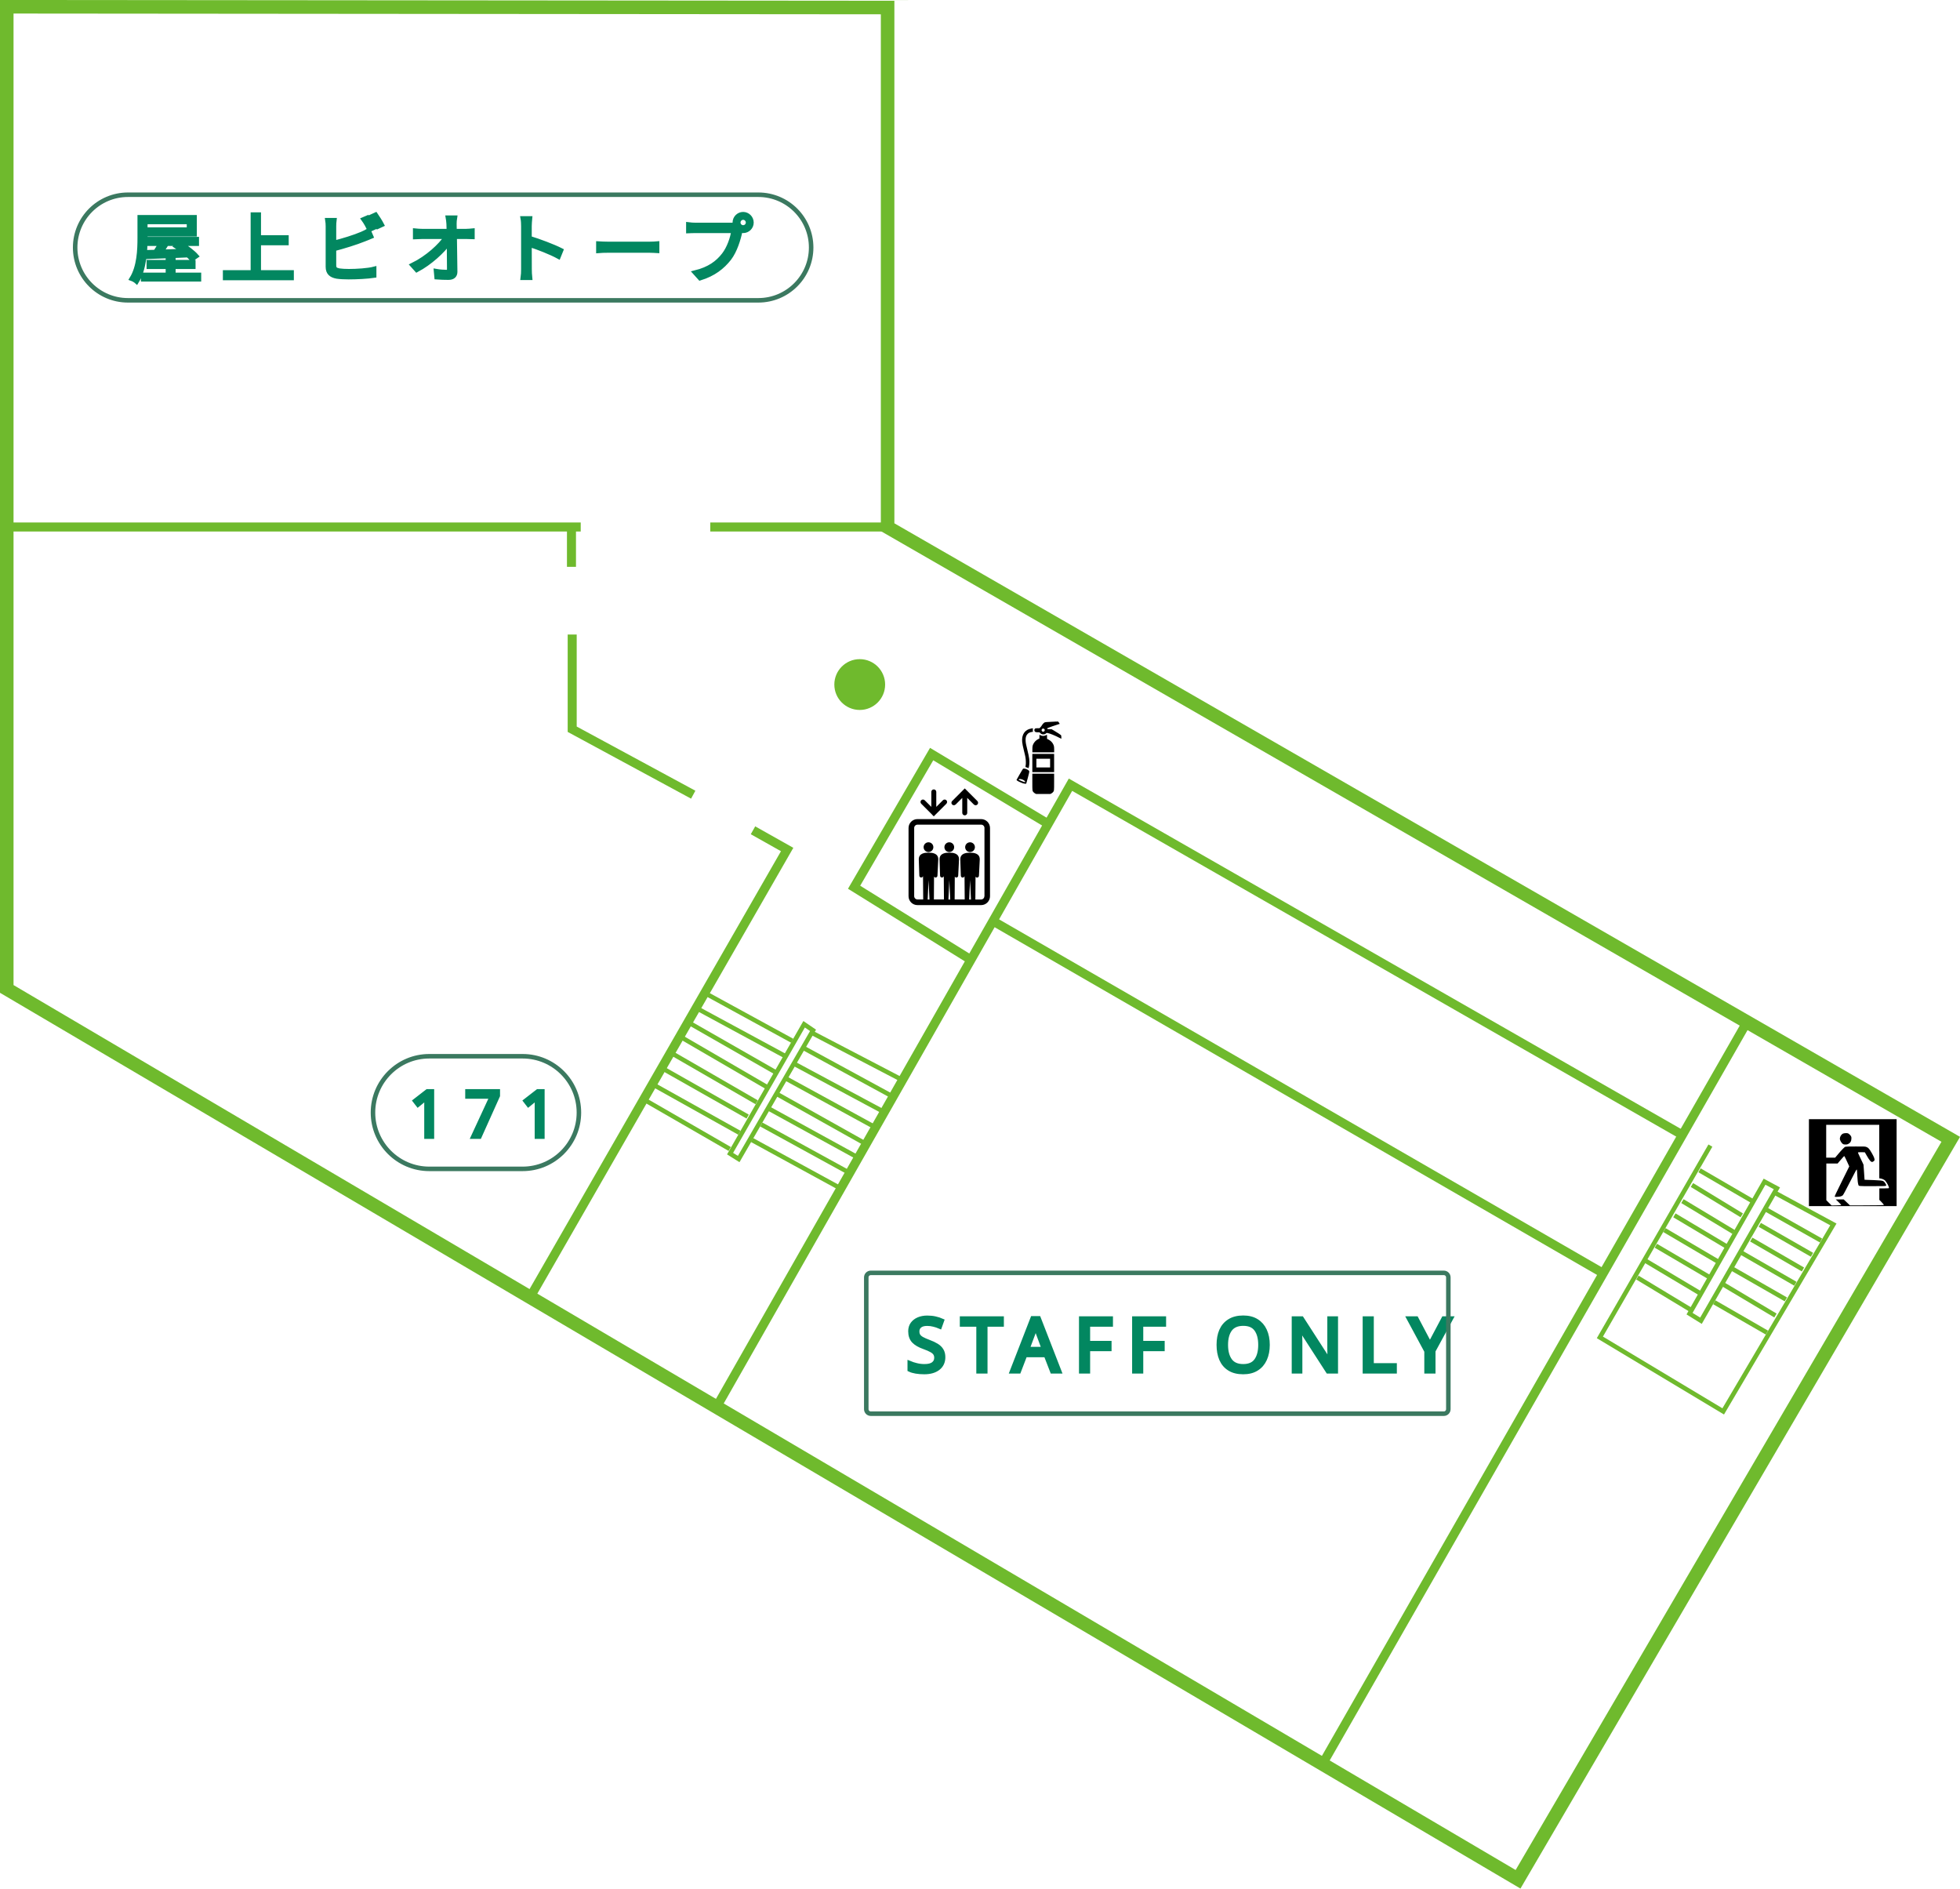
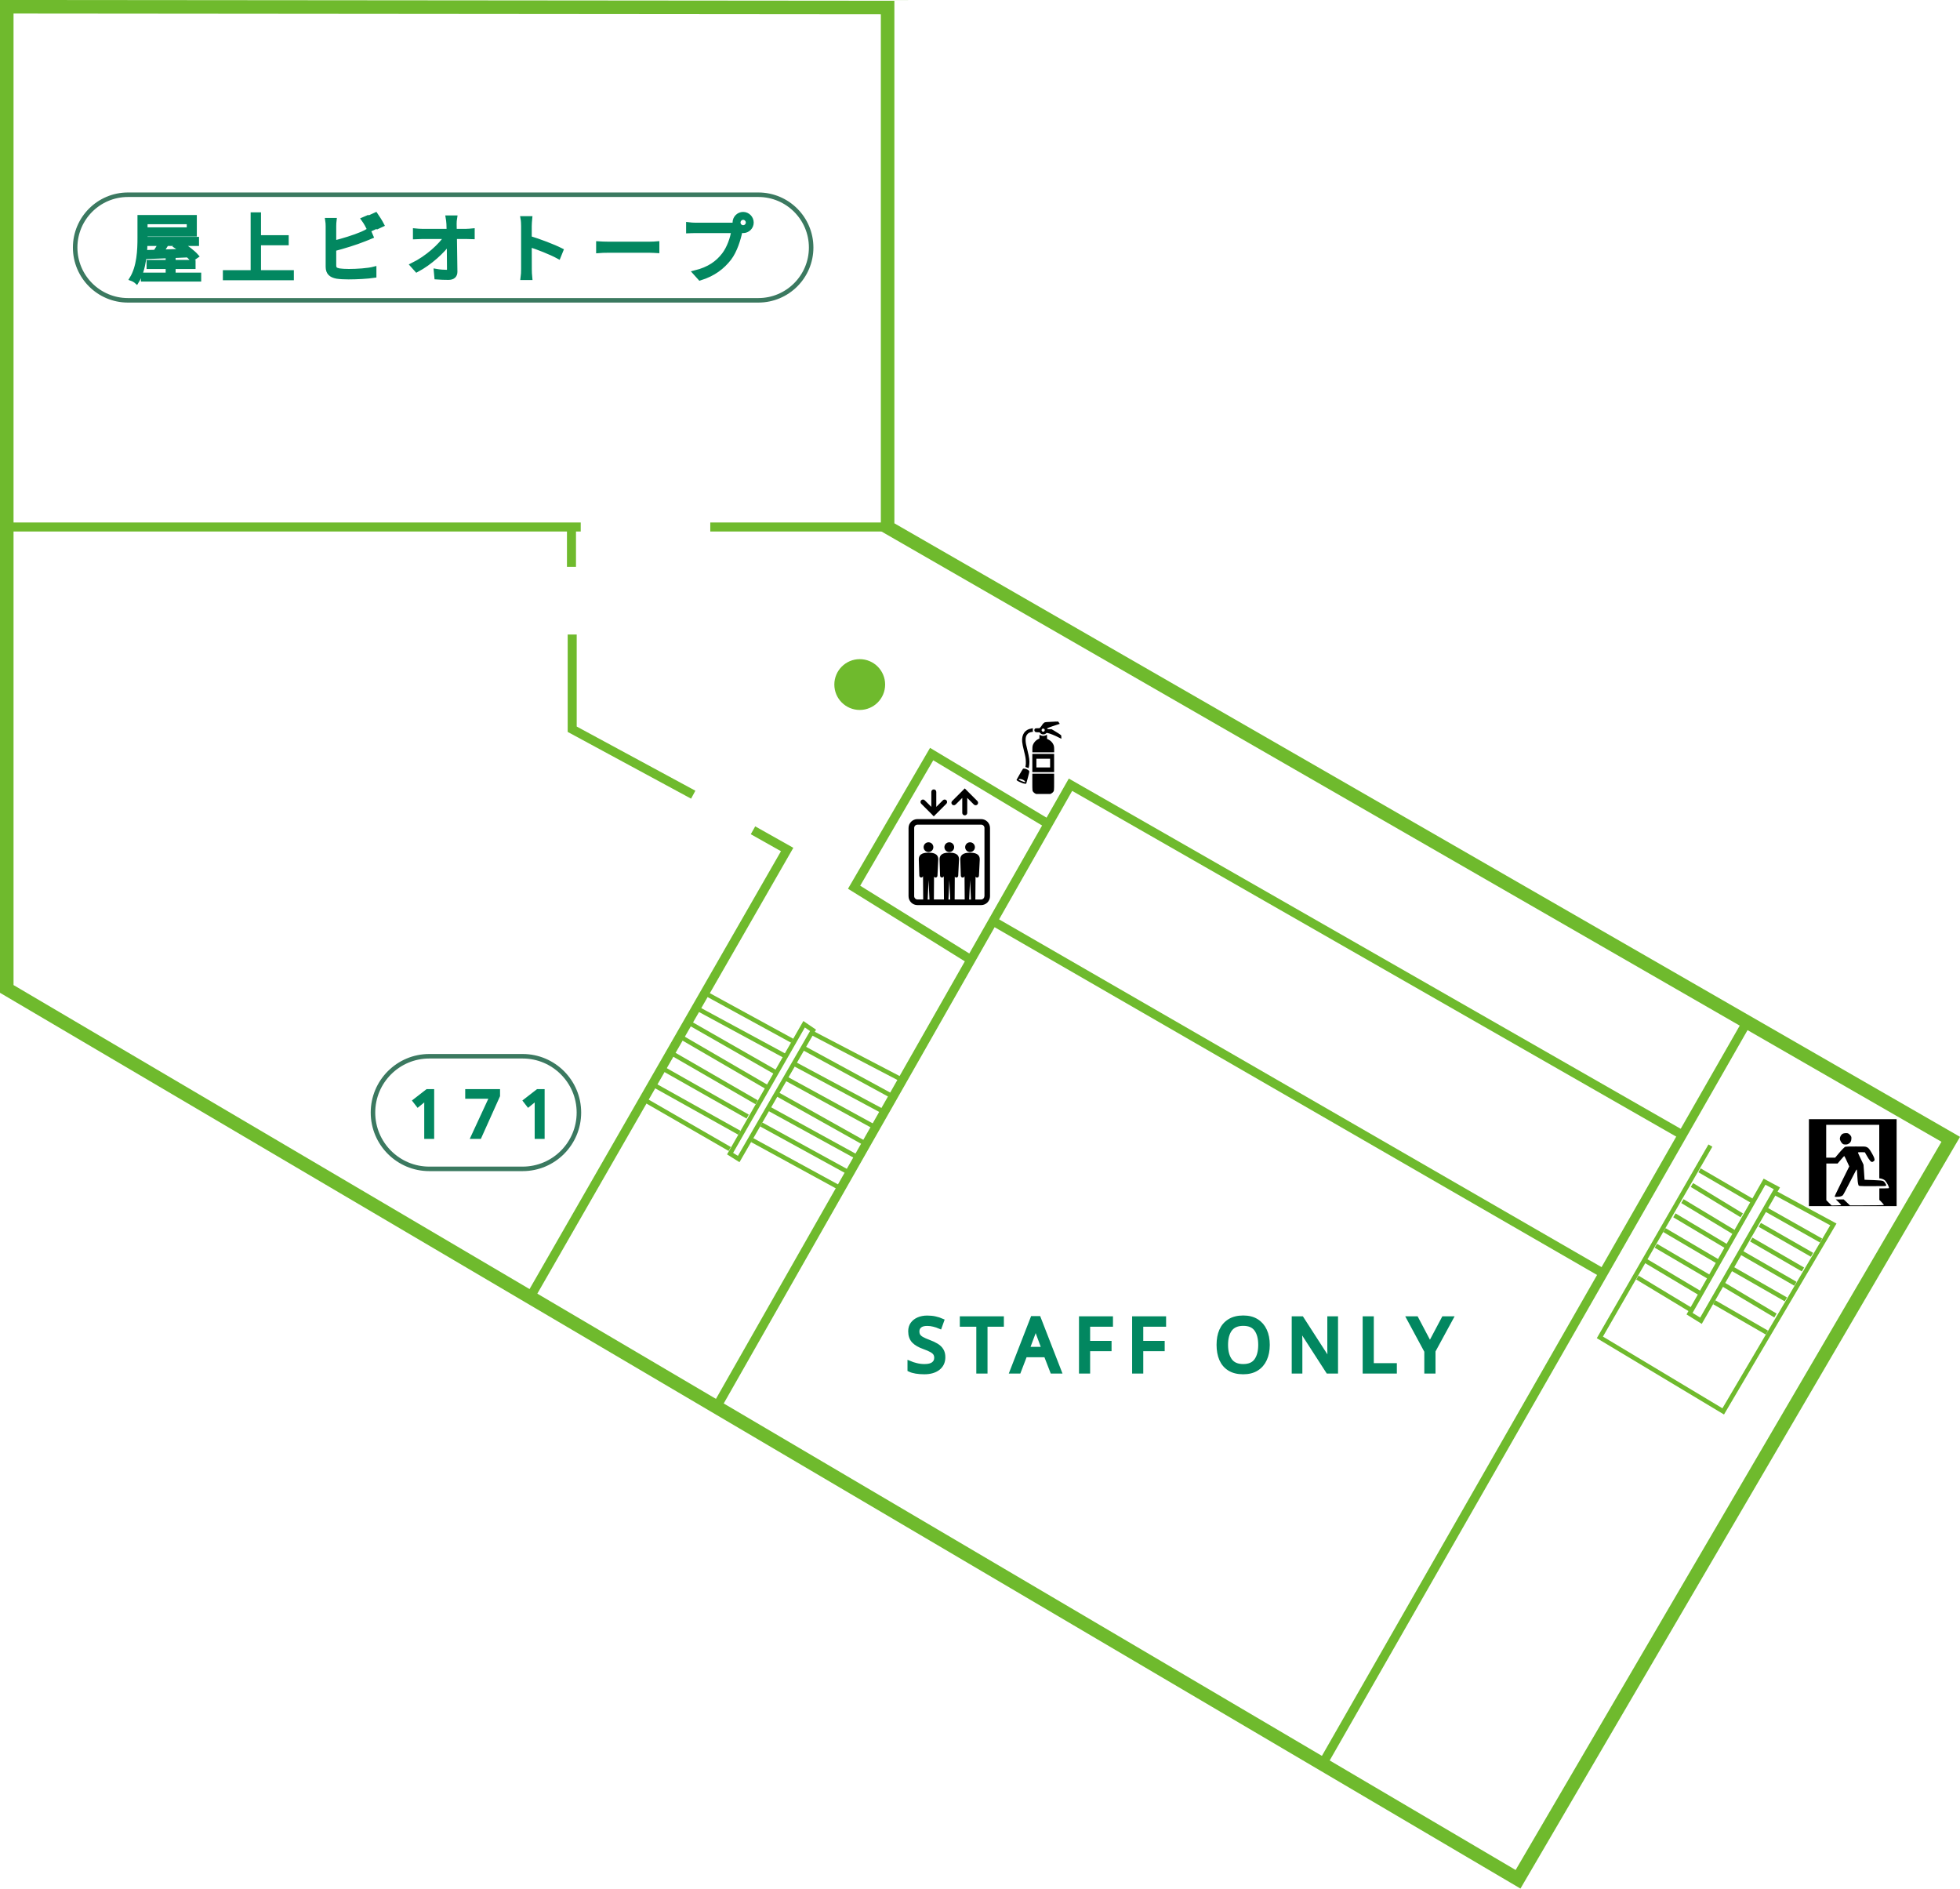
- <svg xmlns="http://www.w3.org/2000/svg" id="_レイヤー_1" data-name="レイヤー 1" viewBox="0 0 434.48 418.57">
+ <svg xmlns="http://www.w3.org/2000/svg" id="_レイヤー_1" version="1.1" viewBox="0 0 434.48 418.57">
  <defs>
    <style>
-       .cls-1, .cls-2, .cls-3, .cls-4, .cls-5, .cls-6, .cls-7, .cls-8 {
+       .st0, .st1, .st2, .st3, .st4, .st5, .st6, .st7 {
        stroke-miterlimit: 10;
      }

-       .cls-1, .cls-2, .cls-4, .cls-8 {
+       .st0, .st1, .st2, .st5 {
        stroke: #6fba2d;
      }

-       .cls-1, .cls-3, .cls-4, .cls-5, .cls-6, .cls-7, .cls-8 {
+       .st0, .st2, .st3, .st4, .st5, .st6, .st7 {
        fill: none;
      }

-       .cls-2 {
+       .st1 {
        fill: #6fba2d;
      }

-       .cls-2, .cls-8 {
+       .st1, .st5 {
        stroke-width: 2px;
      }

-       .cls-3, .cls-6, .cls-7 {
-         stroke: #028760;
-       }
- 
-       .cls-3, .cls-6, .cls-7, .cls-9, .cls-10, .cls-11, .cls-12 {
-         isolation: isolate;
-       }
- 
-       .cls-3, .cls-6, .cls-7, .cls-10, .cls-11, .cls-12 {
-         font-family: BIZ-UDGothic, 'BIZ UDGothic';
-       }
- 
-       .cls-3, .cls-6, .cls-11, .cls-12 {
-         font-size: 16.38px;
-       }
- 
-       .cls-3, .cls-11 {
-         letter-spacing: .2em;
-       }
- 
-       .cls-4 {
-         stroke-width: 3px;
-       }
- 
-       .cls-5 {
-         stroke: #3b7960;
-       }
- 
-       .cls-6, .cls-12 {
-         letter-spacing: .25em;
-       }
- 
-       .cls-7, .cls-10 {
+       .st8, .st4 {
        font-size: 14.04px;
        letter-spacing: .3em;
      }

-       .cls-10, .cls-11, .cls-12 {
+       .st8, .st4, .st9, .st10, .st6, .st11, .st7 {
+         isolation: isolate;
+       }
+ 
+       .st8, .st4, .st9, .st6, .st11, .st7 {
+         font-family: BIZ-UDGothic, 'BIZ UDGothic';
+       }
+ 
+       .st8, .st9, .st11 {
        fill: #028760;
+       }
+ 
+       .st2 {
+         stroke-width: 3px;
+       }
+ 
+       .st3 {
+         stroke: #3b7960;
+       }
+ 
+       .st4, .st6, .st7 {
+         stroke: #028760;
+       }
+ 
+       .st9, .st6 {
+         letter-spacing: .25em;
+       }
+ 
+       .st9, .st6, .st11, .st7 {
+         font-size: 16.38px;
+       }
+ 
+       .st11, .st7 {
+         letter-spacing: .2em;
      }
    </style>
  </defs>
  <g>
    <g>
-       <line class="cls-1" x1="143.25" y1="243.98" x2="161.76" y2="254.65" />
-       <line class="cls-1" x1="145.3" y1="240.67" x2="163.91" y2="251.06" />
-       <line class="cls-1" x1="147.03" y1="236.88" x2="165.74" y2="247.47" />
-       <line class="cls-1" x1="149.41" y1="233.72" x2="167.73" y2="244.3" />
-       <line class="cls-1" x1="150.83" y1="229.78" x2="169.89" y2="240.86" />
-       <line class="cls-1" x1="153.19" y1="226.94" x2="171.97" y2="237.67" />
-       <line class="cls-1" x1="154.77" y1="223.63" x2="174.02" y2="234.04" />
-       <line class="cls-1" x1="156.66" y1="220.31" x2="175.62" y2="230.67" />
-       <line class="cls-1" x1="180.15" y1="229" x2="200.61" y2="239.67" />
-       <line class="cls-1" x1="178.25" y1="232.34" x2="198.46" y2="243.33" />
-       <line class="cls-1" x1="176.07" y1="235.78" x2="196.55" y2="246.76" />
-       <line class="cls-1" x1="174.33" y1="239.09" x2="194.49" y2="250.11" />
-       <line class="cls-1" x1="172.12" y1="242.41" x2="192.25" y2="253.69" />
-       <line class="cls-1" x1="170.6" y1="245.8" x2="190.34" y2="256.63" />
-       <line class="cls-1" x1="168.76" y1="249.23" x2="188.51" y2="260.06" />
-       <line class="cls-1" x1="166.69" y1="252.66" x2="186.68" y2="263.57" />
-       <polygon class="cls-1" points="178.25 227.01 161.84 255.68 163.75 256.88 180.23 228.36 178.25 227.01" />
-       <polyline class="cls-1" points="379.15 253.9 354.65 296.41 381.99 312.81 406.41 271.37 393.57 264.43" />
-       <line class="cls-1" x1="403.67" y1="274.94" x2="391.57" y2="268.11" />
-       <line class="cls-1" x1="401.67" y1="278.1" x2="390.1" y2="271.47" />
-       <line class="cls-1" x1="399.67" y1="281.36" x2="388.21" y2="274.73" />
-       <line class="cls-1" x1="397.99" y1="284.52" x2="386.1" y2="277.68" />
-       <line class="cls-1" x1="395.88" y1="287.99" x2="384.1" y2="281.25" />
-       <line class="cls-1" x1="393.57" y1="291.56" x2="382.1" y2="284.73" />
-       <line class="cls-1" x1="391.68" y1="295.35" x2="380" y2="288.62" />
-       <line class="cls-1" x1="362.96" y1="283.15" x2="374.64" y2="290.2" />
-       <line class="cls-1" x1="364.85" y1="279.47" x2="376.85" y2="286.62" />
-       <line class="cls-1" x1="367.06" y1="276.1" x2="378.73" y2="282.94" />
-       <line class="cls-1" x1="368.96" y1="272.63" x2="380.95" y2="279.68" />
-       <line class="cls-1" x1="371.17" y1="269.36" x2="382.84" y2="276.31" />
-       <line class="cls-1" x1="372.95" y1="266.21" x2="384.31" y2="273.05" />
-       <line class="cls-1" x1="375.06" y1="262.64" x2="386.1" y2="269.36" />
-       <line class="cls-1" x1="376.74" y1="259.38" x2="388.31" y2="266.11" />
-       <polygon class="cls-1" points="391.15 261.9 374.53 291.15 377.06 292.72 393.89 263.37 391.15 261.9" />
+       <line class="st0" x1="143.25" y1="243.98" x2="161.76" y2="254.65" />
+       <line class="st0" x1="145.3" y1="240.67" x2="163.91" y2="251.06" />
+       <line class="st0" x1="147.03" y1="236.88" x2="165.74" y2="247.47" />
+       <line class="st0" x1="149.41" y1="233.72" x2="167.73" y2="244.3" />
+       <line class="st0" x1="150.83" y1="229.78" x2="169.89" y2="240.86" />
+       <line class="st0" x1="153.19" y1="226.94" x2="171.97" y2="237.67" />
+       <line class="st0" x1="154.77" y1="223.63" x2="174.02" y2="234.04" />
+       <line class="st0" x1="156.66" y1="220.31" x2="175.62" y2="230.67" />
+       <line class="st0" x1="180.15" y1="229" x2="200.61" y2="239.67" />
+       <line class="st0" x1="178.25" y1="232.34" x2="198.46" y2="243.33" />
+       <line class="st0" x1="176.07" y1="235.78" x2="196.55" y2="246.76" />
+       <line class="st0" x1="174.33" y1="239.09" x2="194.49" y2="250.11" />
+       <line class="st0" x1="172.12" y1="242.41" x2="192.25" y2="253.69" />
+       <line class="st0" x1="170.6" y1="245.8" x2="190.34" y2="256.63" />
+       <line class="st0" x1="168.76" y1="249.23" x2="188.51" y2="260.06" />
+       <line class="st0" x1="166.69" y1="252.66" x2="186.68" y2="263.57" />
+       <polygon class="st0" points="178.25 227.01 161.84 255.68 163.75 256.88 180.23 228.36 178.25 227.01" />
+       <polyline class="st0" points="379.15 253.9 354.65 296.41 381.99 312.81 406.41 271.37 393.57 264.43" />
+       <line class="st0" x1="403.67" y1="274.94" x2="391.57" y2="268.11" />
+       <line class="st0" x1="401.67" y1="278.1" x2="390.1" y2="271.47" />
+       <line class="st0" x1="399.67" y1="281.36" x2="388.21" y2="274.73" />
+       <line class="st0" x1="397.99" y1="284.52" x2="386.1" y2="277.68" />
+       <line class="st0" x1="395.88" y1="287.99" x2="384.1" y2="281.25" />
+       <line class="st0" x1="393.57" y1="291.56" x2="382.1" y2="284.73" />
+       <line class="st0" x1="391.68" y1="295.35" x2="380" y2="288.62" />
+       <line class="st0" x1="362.96" y1="283.15" x2="374.64" y2="290.2" />
+       <line class="st0" x1="364.85" y1="279.47" x2="376.85" y2="286.62" />
+       <line class="st0" x1="367.06" y1="276.1" x2="378.73" y2="282.94" />
+       <line class="st0" x1="368.96" y1="272.63" x2="380.95" y2="279.68" />
+       <line class="st0" x1="371.17" y1="269.36" x2="382.84" y2="276.31" />
+       <line class="st0" x1="372.95" y1="266.21" x2="384.31" y2="273.05" />
+       <line class="st0" x1="375.06" y1="262.64" x2="386.1" y2="269.36" />
+       <line class="st0" x1="376.74" y1="259.38" x2="388.31" y2="266.11" />
+       <polygon class="st0" points="391.15 261.9 374.53 291.15 377.06 292.72 393.89 263.37 391.15 261.9" />
    </g>
-     <polygon class="cls-4" points="1.5 1.5 1.5 219.18 336.51 416.51 432.43 252.51 196.76 116.85 196.76 1.67 1.5 1.5" />
+     <polygon class="st2" points="1.5 1.5 1.5 219.18 336.51 416.51 432.43 252.51 196.76 116.85 196.76 1.67 1.5 1.5" />
    <g>
-       <line class="cls-8" x1="2.18" y1="116.8" x2="128.73" y2="116.8" />
-       <line class="cls-8" x1="126.68" y1="125.63" x2="126.68" y2="116.64" />
-       <polyline class="cls-8" points="126.84 140.63 126.84 161.62 153.67 176.13" />
-       <polyline class="cls-8" points="166.92 184.02 174.49 188.28 117.85 286.9" />
-       <polyline class="cls-8" points="372.69 251.4 237.3 173.92 159.19 311.21" />
-       <polyline class="cls-8" points="214.73 212.42 189.33 196.64 206.52 167.13 232.08 182.44" />
-       <line class="cls-8" x1="220.26" y1="204.22" x2="355.33" y2="282.17" />
-       <line class="cls-8" x1="387.2" y1="226.62" x2="293.47" y2="390.41" />
-       <line class="cls-8" x1="157.45" y1="116.8" x2="195.74" y2="116.8" />
+       <line class="st5" x1="2.18" y1="116.8" x2="128.73" y2="116.8" />
+       <line class="st5" x1="126.68" y1="125.63" x2="126.68" y2="116.64" />
+       <polyline class="st5" points="126.84 140.63 126.84 161.62 153.67 176.13" />
+       <polyline class="st5" points="166.92 184.02 174.49 188.28 117.85 286.9" />
+       <polyline class="st5" points="372.69 251.4 237.3 173.92 159.19 311.21" />
+       <polyline class="st5" points="214.73 212.42 189.33 196.64 206.52 167.13 232.08 182.44" />
+       <line class="st5" x1="220.26" y1="204.22" x2="355.33" y2="282.17" />
+       <line class="st5" x1="387.2" y1="226.62" x2="293.47" y2="390.41" />
+       <line class="st5" x1="157.45" y1="116.8" x2="195.74" y2="116.8" />
    </g>
-     <circle class="cls-2" cx="190.58" cy="151.72" r="4.63" />
+     <circle class="st1" cx="190.58" cy="151.72" r="4.63" />
  </g>
  <g>
-     <g class="cls-9">
-       <text class="cls-12" transform="translate(28.6 61.08)">
-         <tspan x="0" y="0">屋上ビオトープ</tspan>
-       </text>
-       <text class="cls-6" transform="translate(28.6 61.08)">
-         <tspan x="0" y="0">屋上ビオトープ</tspan>
-       </text>
+     <g class="st10">
+       <g class="st10">
+         <text class="st9" transform="translate(28.6 61.08)">
+           <tspan x="0" y="0">屋上ビオトープ</tspan>
+         </text>
+       </g>
+       <g class="st10">
+         <text class="st6" transform="translate(28.6 61.08)">
+           <tspan x="0" y="0">屋上ビオトープ</tspan>
+         </text>
+       </g>
    </g>
-     <path class="cls-5" d="M28.36,43.16h139.75c6.46,0,11.7,5.24,11.7,11.7h0c0,6.46-5.24,11.7-11.7,11.7H28.36c-6.46,0-11.7-5.24-11.7-11.7h0c0-6.46,5.24-11.7,11.7-11.7Z" />
+     <path class="st3" d="M28.36,43.16h139.75c6.46,0,11.7,5.24,11.7,11.7h0c0,6.46-5.24,11.7-11.7,11.7H28.36c-6.46,0-11.7-5.24-11.7-11.7h0c0-6.46,5.24-11.7,11.7-11.7Z" />
  </g>
-   <g>
-     <g class="cls-9">
-       <text class="cls-11" transform="translate(200.84 303.93)">
-         <tspan x="0" y="0">STAFF ONLY</tspan>
-       </text>
-       <text class="cls-3" transform="translate(200.84 303.93)">
+   <g class="st10">
+     <g class="st10">
+       <text class="st11" transform="translate(200.84 303.93)">
        <tspan x="0" y="0">STAFF ONLY</tspan>
      </text>
    </g>
-     <rect class="cls-5" x="192.03" y="282.11" width="129.03" height="31.21" rx="1" ry="1" />
+     <g class="st10">
+       <text class="st7" transform="translate(200.84 303.93)">
+         <tspan x="0" y="0">STAFF ONLY</tspan>
+       </text>
+     </g>
  </g>
  <g>
-     <g class="cls-9">
-       <text class="cls-10" transform="translate(90.76 251.92)">
-         <tspan x="0" y="0">171</tspan>
-       </text>
-       <text class="cls-7" transform="translate(90.76 251.92)">
-         <tspan x="0" y="0">171</tspan>
-       </text>
+     <g class="st10">
+       <g class="st10">
+         <text class="st8" transform="translate(90.76 251.92)">
+           <tspan x="0" y="0">171</tspan>
+         </text>
+       </g>
+       <g class="st10">
+         <text class="st4" transform="translate(90.76 251.92)">
+           <tspan x="0" y="0">171</tspan>
+         </text>
+       </g>
    </g>
-     <path class="cls-5" d="M95.16,234.1h20.69c6.89,0,12.48,5.59,12.48,12.48h0c0,6.89-5.59,12.48-12.48,12.48h-20.69c-6.89,0-12.48-5.59-12.48-12.48h0c0-6.89,5.59-12.48,12.48-12.48Z" />
+     <path class="st3" d="M95.16,234.1h20.69c6.89,0,12.48,5.59,12.48,12.48h0c0,6.89-5.59,12.48-12.48,12.48h-20.69c-6.89,0-12.48-5.59-12.48-12.48h0c0-6.89,5.59-12.48,12.48-12.48Z" />
  </g>
  <g>
    <path d="M205.82,186.68c-.59,0-1.08.48-1.08,1.08s.48,1.08,1.08,1.08,1.08-.48,1.08-1.08-.48-1.08-1.08-1.08Z" />
    <path d="M210.43,186.68c-.59,0-1.08.48-1.08,1.08s.48,1.08,1.08,1.08,1.08-.48,1.08-1.08-.48-1.08-1.08-1.08Z" />
    <path d="M215.03,186.68c-.59,0-1.08.48-1.08,1.08s.48,1.08,1.08,1.08,1.08-.48,1.08-1.08-.48-1.08-1.08-1.08Z" />
-     <path d="M217.49,181.54h-14.12c-1.08,0-1.97.88-1.97,1.97v15.12c0,1.08.88,1.97,1.97,1.97h14.12c1.08,0,1.97-.88,1.97-1.97v-15.12c0-1.08-.88-1.97-1.97-1.97ZM205.64,199.36l.2-4.32.2,4.32h-.39ZM210.24,199.36l.2-4.32.2,4.32h-.39ZM214.84,199.36l.2-4.32.2,4.32h-.39ZM218.21,198.63c0,.4-.33.73-.73.73h-1.27l.04-5.05c.08.12.21.2.36.19.23,0,.41-.21.4-.44l.18-3.59c0-1.41-1.43-1.48-2.16-1.48s-2.16.07-2.16,1.48l.12,3.59c0,.23.16.43.4.44.2,0,.37-.13.42-.32l.04,5.17h-2.23l.03-5.05c.08.12.21.2.36.19.23,0,.41-.21.4-.44l.18-3.59c0-1.41-1.43-1.48-2.16-1.48s-2.16.07-2.16,1.48l.12,3.59c0,.23.16.43.4.44.2,0,.37-.13.42-.32l.04,5.18h-2.23l.03-5.05c.08.12.21.2.36.19.23,0,.41-.21.4-.44l.18-3.59c0-1.41-1.43-1.48-2.16-1.48s-2.16.07-2.16,1.48l.12,3.59c0,.23.17.43.4.44.2,0,.37-.13.42-.32l.04,5.18h-1.27c-.4,0-.73-.33-.73-.73v-15.12c0-.4.33-.73.73-.73h14.12c.4,0,.73.33.73.73v15.12h.02Z" />
+     <path d="M217.49,181.54h-14.12c-1.08,0-1.97.88-1.97,1.97v15.12c0,1.08.88,1.97,1.97,1.97h14.12c1.08,0,1.97-.88,1.97-1.97v-15.12c0-1.08-.88-1.97-1.97-1.97ZM205.64,199.36l.2-4.32.2,4.32h-.4ZM210.24,199.36l.2-4.32.2,4.32h-.4ZM214.84,199.36l.2-4.32.2,4.32h-.4ZM218.21,198.63c0,.4-.33.73-.73.73h-1.27l.04-5.05c.08.12.21.2.36.19.23,0,.41-.21.4-.44l.18-3.59c0-1.41-1.43-1.48-2.16-1.48s-2.16.07-2.16,1.48l.12,3.59c0,.23.16.43.4.44.2,0,.37-.13.42-.32l.04,5.17h-2.23l.03-5.05c.08.12.21.2.36.19.23,0,.41-.21.4-.44l.18-3.59c0-1.41-1.43-1.48-2.16-1.48s-2.16.07-2.16,1.48l.12,3.59c0,.23.16.43.4.44.2,0,.37-.13.42-.32l.04,5.18h-2.23l.03-5.05c.08.12.21.2.36.19.23,0,.41-.21.4-.44l.18-3.59c0-1.41-1.43-1.48-2.16-1.48s-2.16.07-2.16,1.48l.12,3.59c0,.23.17.43.4.44.2,0,.37-.13.42-.32l.04,5.18h-1.27c-.4,0-.73-.33-.73-.73v-15.12c0-.4.33-.73.73-.73h14.12c.4,0,.73.33.73.73v15.12h.02-.04Z" />
    <path d="M211.84,178.31l1.47-1.47v3.32c0,.3.24.55.55.55s.55-.24.55-.55v-3.32l1.47,1.47c.11.11.25.16.39.16s.28-.05.39-.16c.21-.21.21-.56,0-.77l-2.41-2.41-.39-.39-.39.39-2.41,2.41c-.21.21-.21.56,0,.77s.56.21.77,0h0Z" />
-     <path d="M206.6,180.54h0l.39.39.39-.39h0l2.41-2.41c.21-.21.21-.56,0-.77s-.56-.21-.77,0l-1.47,1.47v-3.32c0-.3-.24-.55-.55-.55s-.55.24-.55.55v3.32l-1.47-1.47c-.21-.21-.56-.21-.77,0s-.21.56,0,.77l2.41,2.41h-.02Z" />
+     <path d="M206.6,180.54h0l.39.39.39-.39h0l2.41-2.41c.21-.21.21-.56,0-.77s-.56-.21-.77,0l-1.47,1.47v-3.32c0-.3-.24-.55-.55-.55s-.55.24-.55.55v3.32l-1.47-1.47c-.21-.21-.56-.21-.77,0s-.21.56,0,.77l2.41,2.41h-.02,0Z" />
  </g>
  <g>
-     <path d="M234.14,159.92c-.13.02-.72.05-1.3.07-.78.03-1.12.06-1.22.1-.2.07-.49.37-.65.65-.06.12-.21.31-.33.44l-.22.22h-.41c-.46,0-.59.04-.68.22-.12.23,0,.55.23.63.07.02.3.05.5.05h.37l.15.16c.21.22.38.3.69.3.28,0,.44-.06.63-.24.11-.1.12-.1.31-.06.56.11,1.55.51,2.5,1,.3.16.55.28.56.28,0,0,0-.16,0-.37,0-.27-.03-.38-.08-.44-.08-.09-.83-.58-1.51-.98l-.56-.33h-.47c-.31,0-.48-.03-.51-.09-.02-.05-.03-.1,0-.12.08-.08,2.04-.77,2.62-.93l.15-.04-.09-.17c-.13-.23-.27-.37-.35-.36-.05,0-.18.02-.3.03h-.02ZM231.37,161.5c.23.08.3.37.13.56-.07.09-.12.1-.26.1s-.18-.02-.26-.1c-.16-.18-.09-.48.13-.56q.12-.05.24,0h0Z" />
-     <path d="M228.61,161.47c-1.41.21-2.18,1.34-2.02,2.96.05.49.15.98.43,2.11.3,1.17.36,1.57.38,2.22.02.42,0,.64-.04.89-.03.19-.05.34-.05.34,0,0,.1.04.21.07s.26.09.34.13c.08.04.14.06.15.05.04-.04.13-.51.16-.87.08-.76-.02-1.51-.41-3.08-.32-1.28-.38-1.62-.41-2.11-.03-.72.09-1.13.41-1.48.09-.1.23-.22.32-.27.19-.11.6-.23.78-.23.13,0,.14,0,.11-.09-.04-.1-.03-.52,0-.62.03-.09.02-.09-.35-.04h0Z" />
+     <path d="M234.14,159.92c-.13.02-.72.05-1.3.07-.78.03-1.12.06-1.22.1-.2.07-.49.37-.65.65-.06.12-.21.31-.33.44l-.22.22h-.41c-.46,0-.59.04-.68.22-.12.23,0,.55.23.63.07.02.3.05.5.05h.37l.15.16c.21.22.38.3.69.3.28,0,.44-.06.63-.24.11-.1.12-.1.31-.06.56.11,1.55.51,2.5,1,.3.16.55.28.56.28v-.37c0-.27-.03-.38-.08-.44-.08-.09-.83-.58-1.51-.98l-.56-.33h-.47c-.31,0-.48-.03-.51-.09-.02-.05-.03-.1,0-.12.08-.08,2.04-.77,2.62-.93l.15-.04-.09-.17c-.13-.23-.27-.37-.35-.36-.05,0-.18.02-.3.03h-.02v-.02ZM231.37,161.5c.23.08.3.37.13.56-.07.09-.12.1-.26.1s-.18-.02-.26-.1c-.16-.18-.09-.48.13-.56.08-.03.16-.03.24,0h.02Z" />
+     <path d="M228.61,161.47c-1.41.21-2.18,1.34-2.02,2.96.05.49.15.98.43,2.11.3,1.17.36,1.57.38,2.22.02.42,0,.64-.04.89-.03.19-.05.34-.05.34,0,0,.1.04.21.07s.26.09.34.13c.08.04.14.06.15.05.04-.04.13-.51.16-.87.08-.76-.02-1.51-.41-3.08-.32-1.28-.38-1.62-.41-2.11-.03-.72.09-1.13.41-1.48.09-.1.23-.22.32-.27.19-.11.6-.23.78-.23.13,0,.14,0,.11-.09-.04-.1-.03-.52,0-.62.03-.09.02-.09-.35-.04h0v.02Z" />
    <path d="M230.41,163.25v.43l-.3.15c-.58.29-1.07.9-1.21,1.51-.04.16-.05.42-.05.81v.59h4.83v-.59c0-.65-.04-.87-.22-1.22-.21-.43-.58-.78-1.06-1.03l-.3-.15v-.38c0-.21,0-.41-.02-.46-.02-.08-.03-.08-.09-.03-.11.09-.39.2-.6.22-.27.03-.57-.04-.78-.16-.09-.06-.17-.11-.18-.11s-.02.19-.02.42h0Z" />
-     <path d="M228.84,169.11v2.02h4.83v-4.04h-4.83v2.02ZM232.78,169.12v.97h-3.04v-1.93h3.04v.97h0Z" />
-     <path d="M226.78,170.38s-.34.5-.76,1.26l-.69,1.22.1.11c.12.13.78.45,1.22.6.19.06.44.12.58.13.23.02.24,0,.27-.07.02-.05.19-.65.37-1.33.23-.86.32-1.27.3-1.34-.09-.34-1.05-.74-1.4-.58h0ZM226.34,172.68c.37.08.73.28.87.48.09.12.09.19,0,.19-.22,0-1.45-.51-1.43-.59,0-.04.22-.12.3-.12.02,0,.14.02.27.05h0Z" />
+     <path d="M228.84,169.11v2.02h4.83v-4.04h-4.83v2.02h0ZM232.78,169.12v.97h-3.04v-1.93h3.04v.97h0Z" />
+     <path d="M226.78,170.38s-.34.5-.76,1.26l-.69,1.22.1.11c.12.13.78.45,1.22.6.19.06.44.12.58.13.23.02.24,0,.27-.07.02-.05.19-.65.37-1.33.23-.86.32-1.27.3-1.34-.09-.34-1.05-.74-1.4-.58h0ZM226.34,172.68c.37.08.73.28.87.48.09.12.09.19,0,.19-.22,0-1.45-.51-1.43-.59,0-.04.22-.12.3-.12.02,0,.14.02.27.05h-.01Z" />
    <path d="M228.84,173.28c0,2.04,0,2.01.27,2.31.09.1.25.22.37.28l.2.1h3.15l.2-.1c.12-.05.27-.17.37-.28.27-.3.27-.27.27-2.31v-1.8h-4.83v1.8h0Z" />
  </g>
  <g>
-     <path d="M400.99,257.68v9.64h19.44v-19.27h-19.44v9.64ZM416.59,255.24v5.91l.3.05c.35.05.79.26.98.44.3.3.85,1.3.86,1.56,0,.12,0,.13-.15.16-.09.02-.57.03-1.07.03h-.91v2.54l.44.44c.44.46.59.65.55.69-.05.05-2.39.09-4.94.09h-2.57l-.69-.66-.69-.66h-1.76l.62.6c.56.55.61.6.55.65-.05.03-.44.05-1.09.07l-1.01.02-.58-.58-.58-.58v-8.14h2.5l.52-.61c.72-.84.9-1.03.96-1.03.05,0,.51.96.94,1.93l.16.36-1.4,2.82c-1.69,3.42-1.89,3.84-1.8,3.89.08.05.6.05.98,0,.34-.05.67-.18.8-.33.12-.13.62-1.05,1.68-3.13,1.08-2.12,1.33-2.58,1.39-2.57.06.02.09.29.13,1.31.05,1.01.12,1.68.23,2.03.11.37-.08.35,3.12.35,2.85,0,3.01,0,3.07-.16.03-.08-.2-.51-.39-.73-.09-.09-.21-.2-.28-.23-.23-.12-.73-.17-2.07-.22-.73-.02-1.51-.05-1.7-.06l-.37-.02-.11-1.66-.12-1.67-.15-.34c-.09-.19-.36-.77-.62-1.31-.26-.53-.46-1-.46-1.03,0-.09.2-.1.9-.09l.63.02.38.67c.63,1.1.94,1.47,1.23,1.47.13,0,.42-.19.5-.33.12-.24-.03-.69-.56-1.62-.58-1.01-.8-1.24-1.26-1.39-.27-.09-.33-.09-2.3-.09-1.58,0-2.07.02-2.24.05-.2.05-.26.09-.64.48-.23.23-.71.77-1.06,1.19l-.64.76h-1.98v-7.28h11.76v5.91h.02Z" />
+     <path d="M400.99,257.68v9.64h19.44v-19.27h-19.44v9.64h0ZM416.59,255.24v5.91l.3.05c.35.05.79.26.98.44.3.3.85,1.3.86,1.56,0,.12,0,.13-.15.16-.09.02-.57.03-1.07.03h-.91v2.54l.44.44c.44.46.59.65.55.69-.05.05-2.39.09-4.94.09h-2.57l-.69-.66-.69-.66h-1.76l.62.6c.56.55.61.6.55.65-.05.03-.44.05-1.09.07l-1.01.02-.58-.58-.58-.58v-8.14h2.5l.52-.61c.72-.84.9-1.03.96-1.03.05,0,.51.96.94,1.93l.16.36-1.4,2.82c-1.69,3.42-1.89,3.84-1.8,3.89.08.05.6.05.98,0,.34-.05.67-.18.8-.33.12-.13.62-1.05,1.68-3.13,1.08-2.12,1.33-2.58,1.39-2.57.06.02.09.29.13,1.31.05,1.01.12,1.68.23,2.03.11.37-.08.35,3.12.35,2.85,0,3.01,0,3.07-.16.03-.08-.2-.51-.39-.73-.09-.09-.21-.2-.28-.23-.23-.12-.73-.17-2.07-.22-.73-.02-1.51-.05-1.7-.06l-.37-.02-.11-1.66-.12-1.67-.15-.34c-.09-.19-.36-.77-.62-1.31-.26-.53-.46-1-.46-1.03,0-.09.2-.1.9-.09l.63.02.38.67c.63,1.1.94,1.47,1.23,1.47.13,0,.42-.19.5-.33.12-.24-.03-.69-.56-1.62-.58-1.01-.8-1.24-1.26-1.39-.27-.09-.33-.09-2.3-.09-1.58,0-2.07.02-2.24.05-.2.05-.26.09-.64.48-.23.23-.71.77-1.06,1.19l-.64.76h-1.98v-7.28h11.76v5.91h.02v.03Z" />
    <path d="M408.67,251.2c-.44.12-.8.65-.82,1.17,0,.39.37,1.02.75,1.22.09.05.22.07.49.07.31,0,.39-.02.59-.11.49-.24.72-.62.73-1.22,0-.3,0-.36-.1-.52-.13-.23-.47-.55-.66-.62-.18-.08-.7-.07-.98.02h0Z" />
  </g>
</svg>
